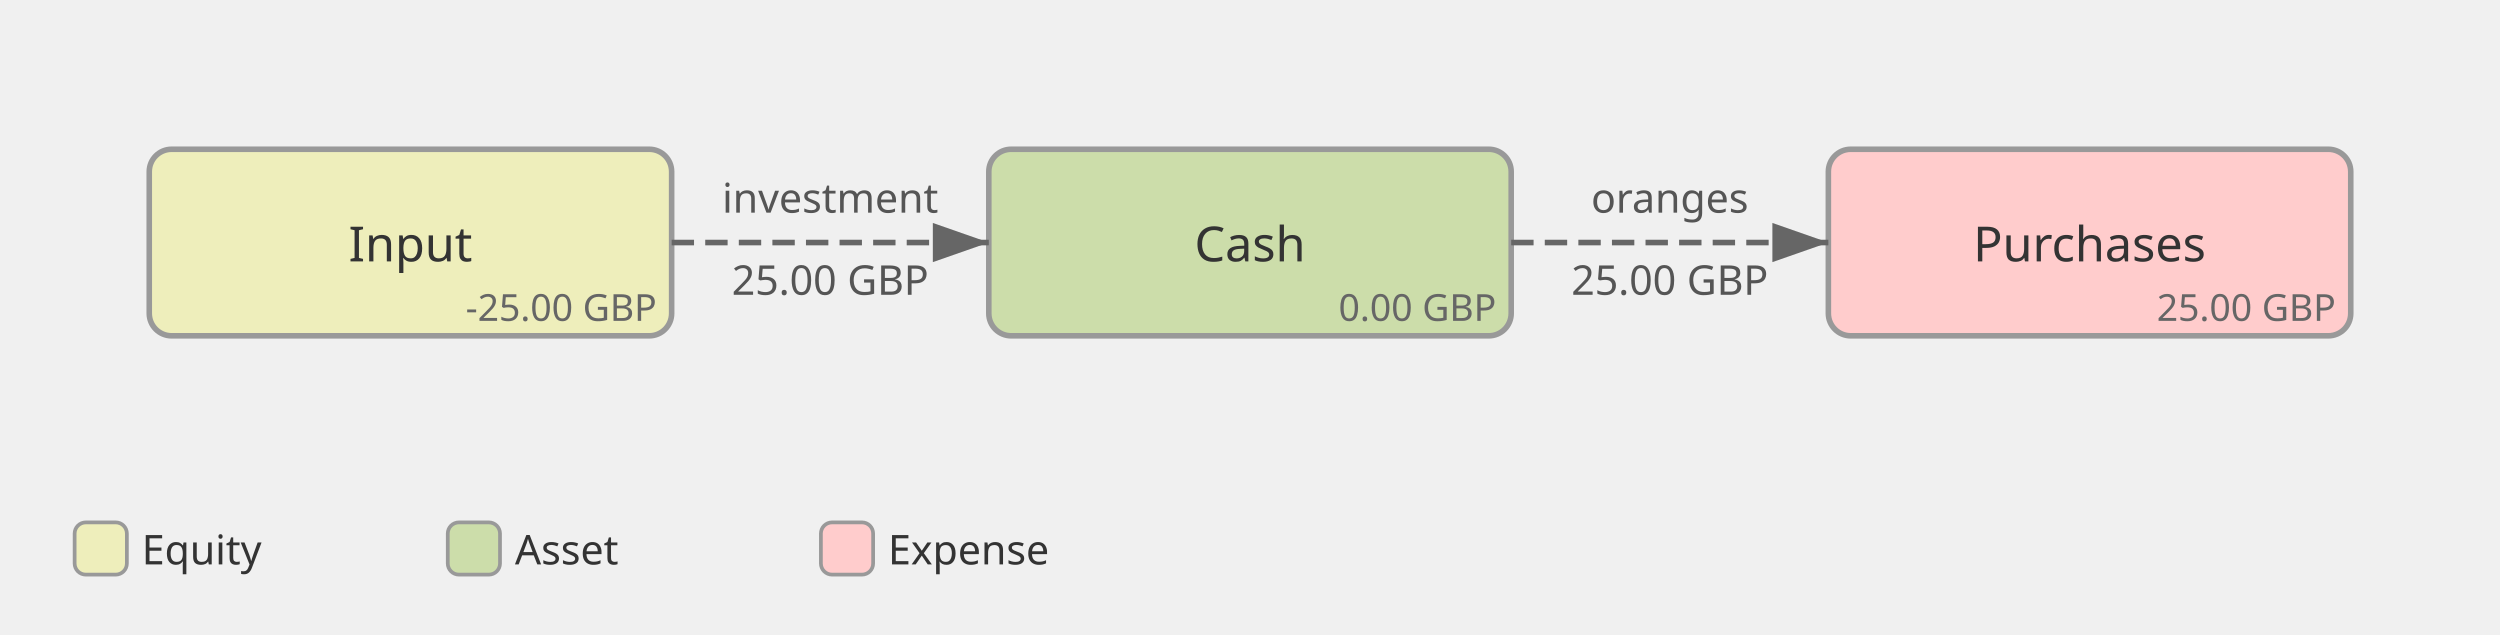
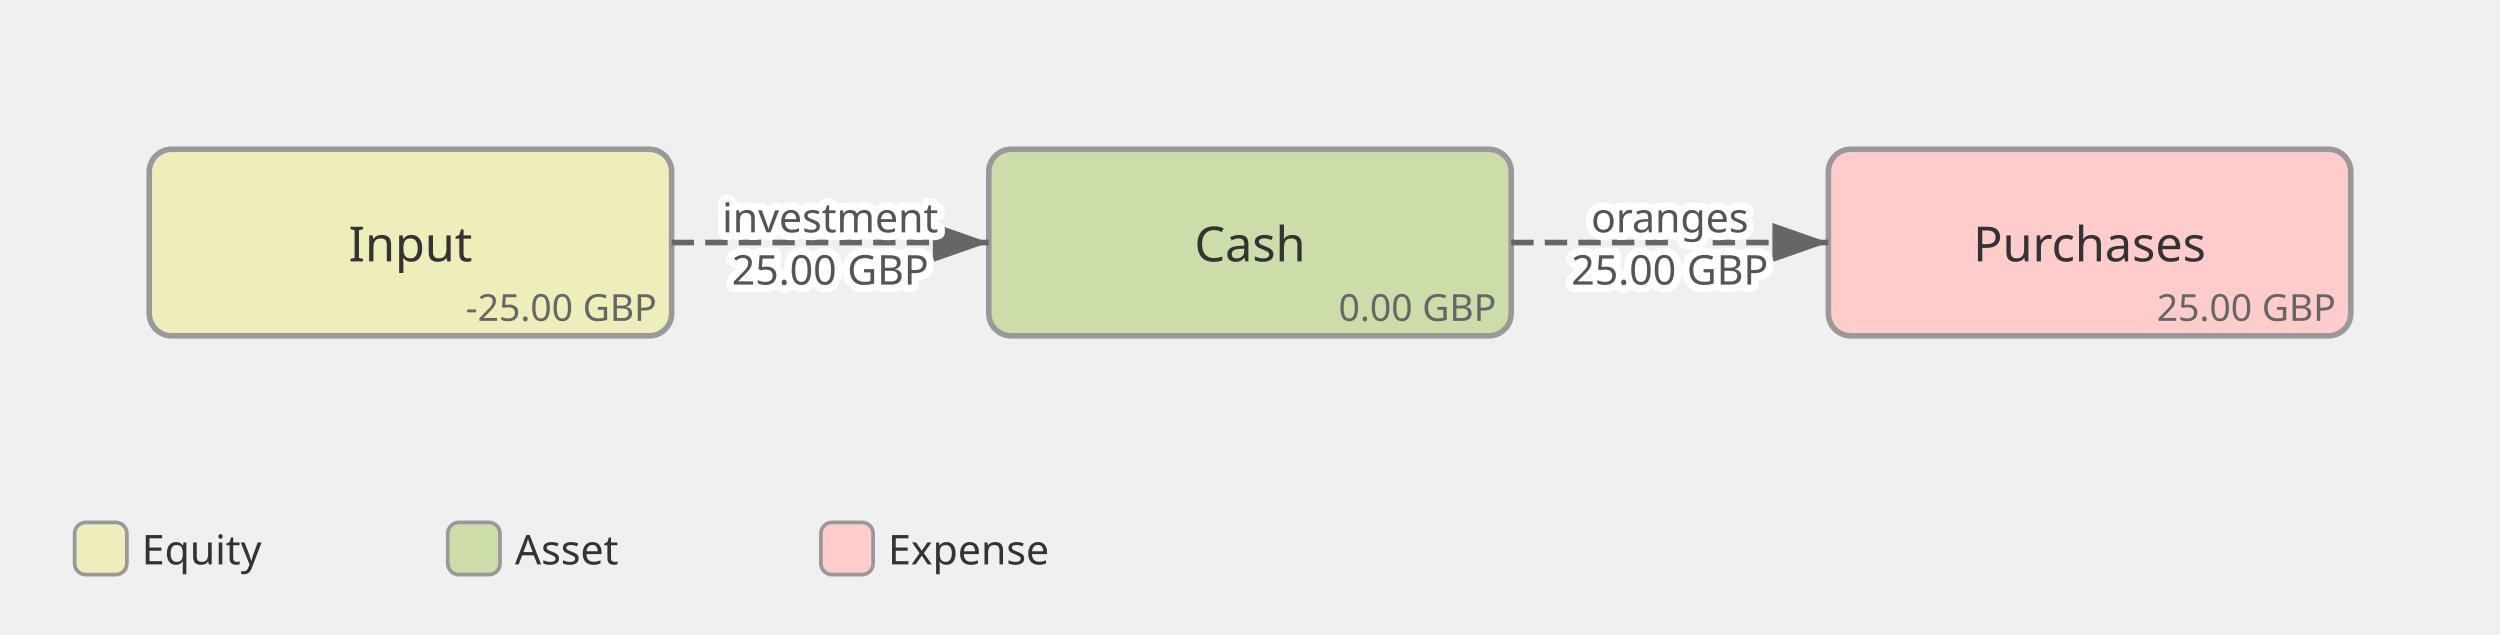
<svg xmlns="http://www.w3.org/2000/svg" viewBox="0 0 670 170" width="670" height="170">
  <defs>
    <marker id="arrowhead" markerWidth="10" markerHeight="7" refX="10" refY="3.5" orient="auto">
      <polygon points="0 0, 10 3.5, 0 7" fill="#666" />
    </marker>
  </defs>
  <style>
  .node rect { stroke: #999; stroke-width: 1.5; rx: 6; ry: 6; }
  .node text { font-family: sans-serif; font-size: 13px; fill: #333; text-anchor: middle; dominant-baseline: central; }
  .node .balance { font-size: 10px; fill: #666; text-anchor: end; dominant-baseline: auto; }
  .edge path { fill: none; stroke: #666; stroke-width: 1.5; marker-end: url(#arrowhead); }
  .edge text { font-family: sans-serif; font-size: 11px; fill: #555; text-anchor: middle; }
+   .edge text.on-path { dominant-baseline: central; paint-order: stroke; stroke: #fff; stroke-width: 4px; stroke-linejoin: round; }
  .legend text { font-family: sans-serif; font-size: 11px; fill: #333; dominant-baseline: central; }
  .legend rect { stroke: #999; stroke-width: 1; rx: 3; ry: 3; }
  @keyframes flow {
    from { stroke-dashoffset: 100; }
    to   { stroke-dashoffset: 0; }
  }
  .edge path { stroke-dasharray: 6 3; animation: flow 1.5s linear infinite; }
</style>
  <g class="node" transform="translate(40,40)">
    <rect width="140" height="50" fill="#EEB" />
    <text x="70" y="25">Input</text>
    <text class="balance" x="140" y="50" dx="-4" dy="-4">-25.00 GBP</text>
  </g>
  <g class="node" transform="translate(265,40)">
    <rect width="140" height="50" fill="#CDA" />
    <text x="70" y="25">Cash</text>
    <text class="balance" x="140" y="50" dx="-4" dy="-4">0.00 GBP</text>
  </g>
  <g class="node" transform="translate(490,40)">
    <rect width="140" height="50" fill="#FCC" />
    <text x="70" y="25">Purchases</text>
    <text class="balance" x="140" y="50" dx="-4" dy="-4">25.00 GBP</text>
  </g>
  <g class="edge">
    <path d="M180.0,65.0 L265.0,65.0" style="animation-delay: 0s" />
-     <text x="222.5" y="57">investment</text>
-     <text x="222.5" y="79">25.00 GBP</text>
+     <text class="on-path" x="222.5" y="58">investment</text>
+     <text class="on-path" x="222.5" y="72">25.00 GBP</text>
  </g>
  <g class="edge">
    <path d="M405.0,65.0 L490.0,65.0" style="animation-delay: 0.3s" />
-     <text x="447.5" y="57">oranges</text>
-     <text x="447.5" y="79">25.00 GBP</text>
+     <text class="on-path" x="447.5" y="58">oranges</text>
+     <text class="on-path" x="447.5" y="72">25.00 GBP</text>
  </g>
  <g class="legend" transform="translate(20,170)" dy="-30">
    <rect x="0" y="-30" width="14" height="14" fill="#EEB" />
    <text x="18" y="-23">Equity</text>
    <rect x="100" y="-30" width="14" height="14" fill="#CDA" />
    <text x="118" y="-23">Asset</text>
    <rect x="200" y="-30" width="14" height="14" fill="#FCC" />
    <text x="218" y="-23">Expense</text>
  </g>
</svg>
